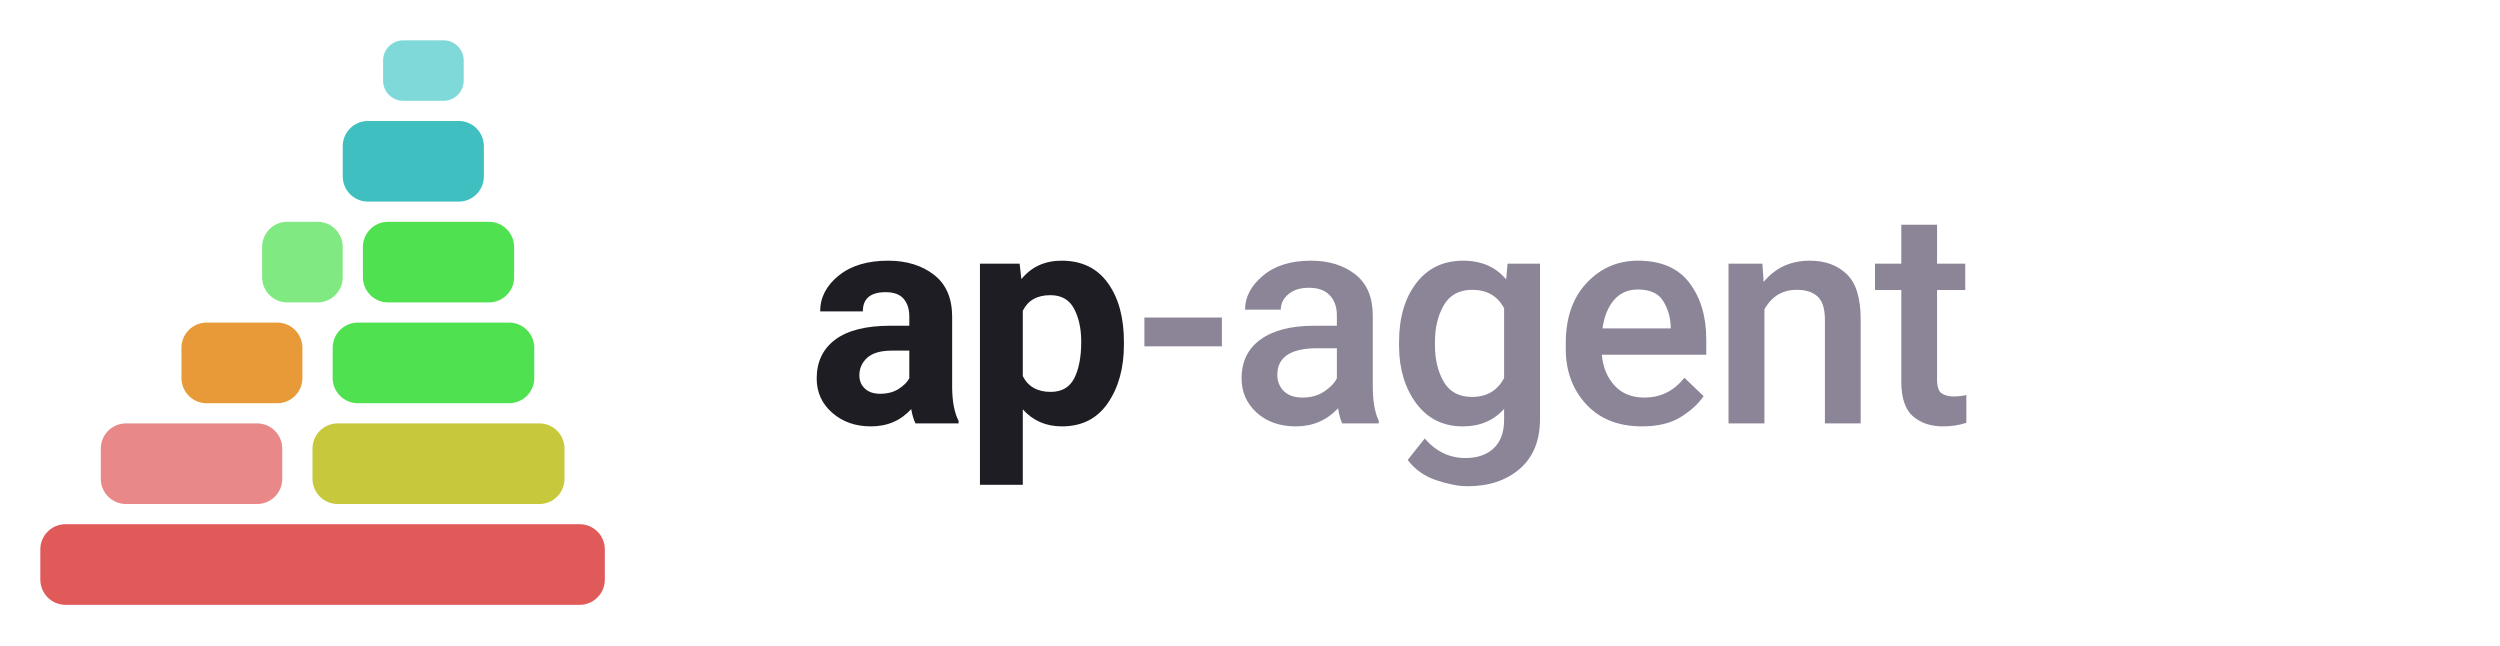
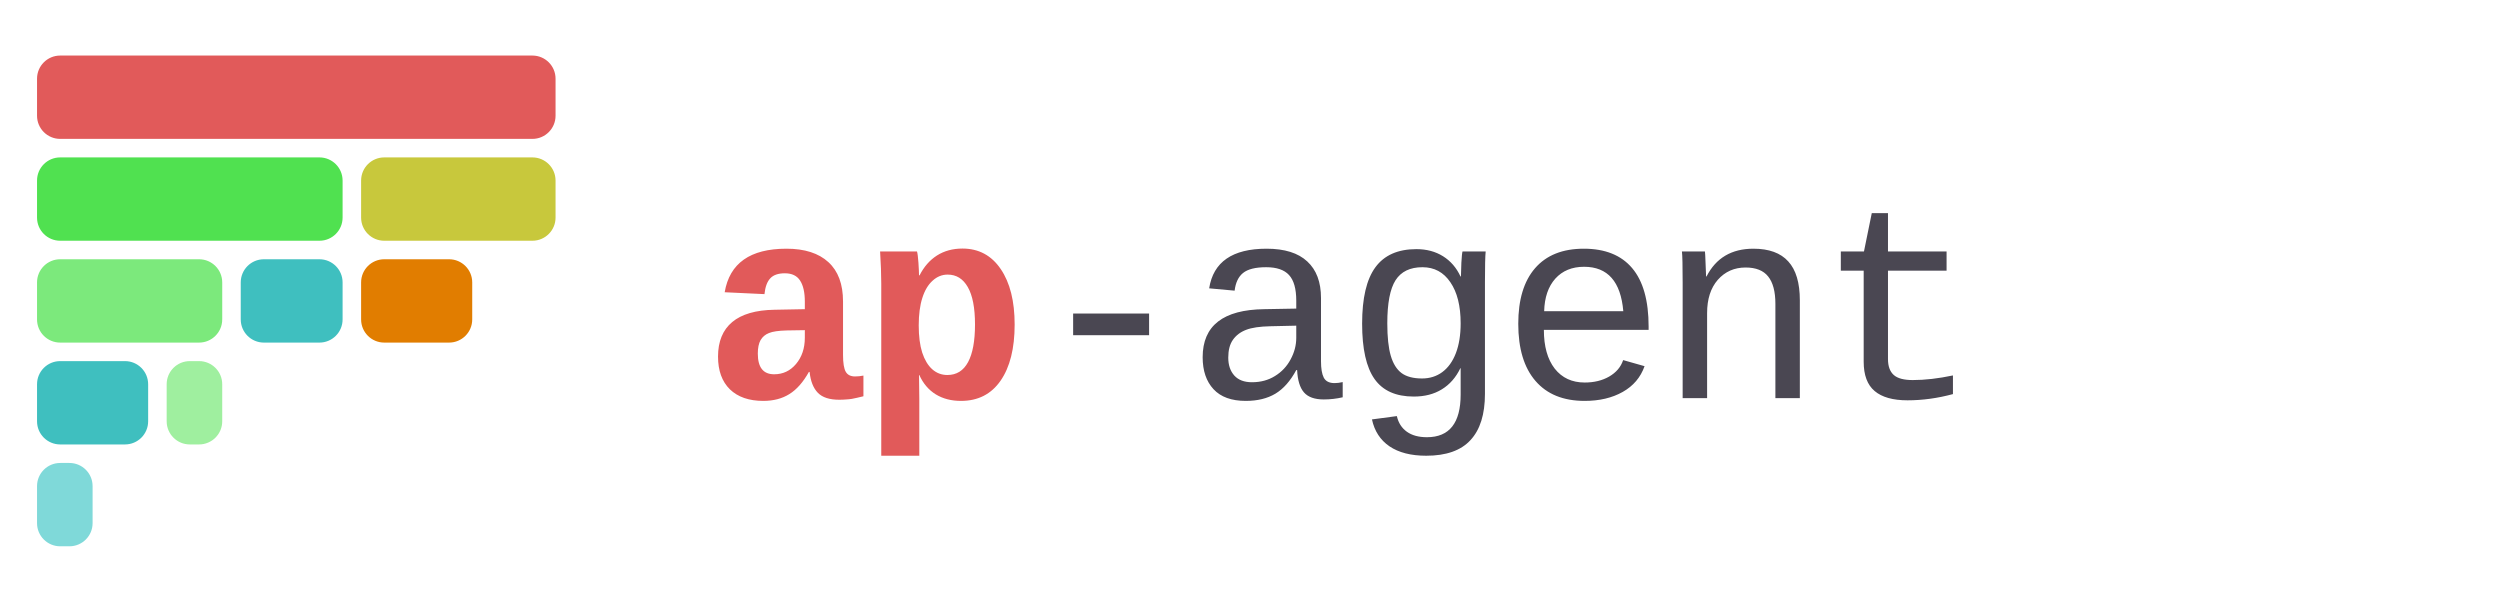
- <svg xmlns="http://www.w3.org/2000/svg" viewBox="0 0 248 64" width="248" height="64" role="img" aria-label="ap-agent">
+ <svg xmlns="http://www.w3.org/2000/svg" viewBox="0 0 270 64" width="270" height="64" role="img" aria-label="ap-agent">
  <style>
-     .wm   { font: 650 30px ui-sans-serif, system-ui, -apple-system, "Segoe UI", Roboto, sans-serif;
-             letter-spacing: -.5px; fill: #1e1d23; }
-     .wm-2 { font-weight: 500; fill: #8b8597; }
+     .wm   { font: 600 30px ui-monospace, SFMono-Regular, Menlo, Consolas, "Liberation Mono", monospace;
+             letter-spacing: -1px; fill: #e15a5a; }
+     .wm-2 { font-weight: 400; fill: #4a4752; }
    @media (prefers-color-scheme: dark) {
-       .wm   { fill: #eceaf2; }
-       .wm-2 { fill: #a29caf; }
+       .wm-2 { fill: #d4d1dc; }
    }
  </style>
  <g>
-     <rect x="4" y="52" width="56" height="8" rx="2.5" fill="#e15a5a" />
-     <rect x="10" y="42" width="18" height="8" rx="2.5" fill="#e15a5a" opacity=".72" />
-     <rect x="31" y="42" width="25" height="8" rx="2.5" fill="#c8c83c" />
-     <rect x="18" y="32" width="12" height="8" rx="2.5" fill="#e17d00" opacity=".78" />
-     <rect x="33" y="32" width="20" height="8" rx="2.5" fill="#50e150" />
-     <rect x="26" y="22" width="8" height="8" rx="2.5" fill="#50e150" opacity=".72" />
-     <rect x="36" y="22" width="15" height="8" rx="2.5" fill="#50e150" />
-     <rect x="34" y="12" width="14" height="8" rx="2.5" fill="#3fbfbf" />
-     <rect x="38" y="4" width="8" height="6" rx="2" fill="#7fd9d9" />
+     <rect x="4" y="6" width="56" height="9" rx="2.5" fill="#e15a5a" />
+     <rect x="4" y="17" width="33" height="9" rx="2.5" fill="#50e150" />
+     <rect x="39" y="17" width="21" height="9" rx="2.5" fill="#c8c83c" />
+     <rect x="4" y="28" width="20" height="9" rx="2.5" fill="#50e150" opacity=".75" />
+     <rect x="26" y="28" width="11" height="9" rx="2.5" fill="#3fbfbf" />
+     <rect x="39" y="28" width="12" height="9" rx="2.5" fill="#e17d00" />
+     <rect x="4" y="39" width="12" height="9" rx="2.5" fill="#3fbfbf" />
+     <rect x="18" y="39" width="6" height="9" rx="2.5" fill="#50e150" opacity=".55" />
+     <rect x="4" y="50" width="6" height="9" rx="2.5" fill="#7fd9d9" />
  </g>
-   <text class="wm" x="80" y="42">ap<tspan class="wm-2">-agent</tspan>
+   <text class="wm" x="76" y="43">ap<tspan class="wm-2">-agent</tspan>
  </text>
</svg>
